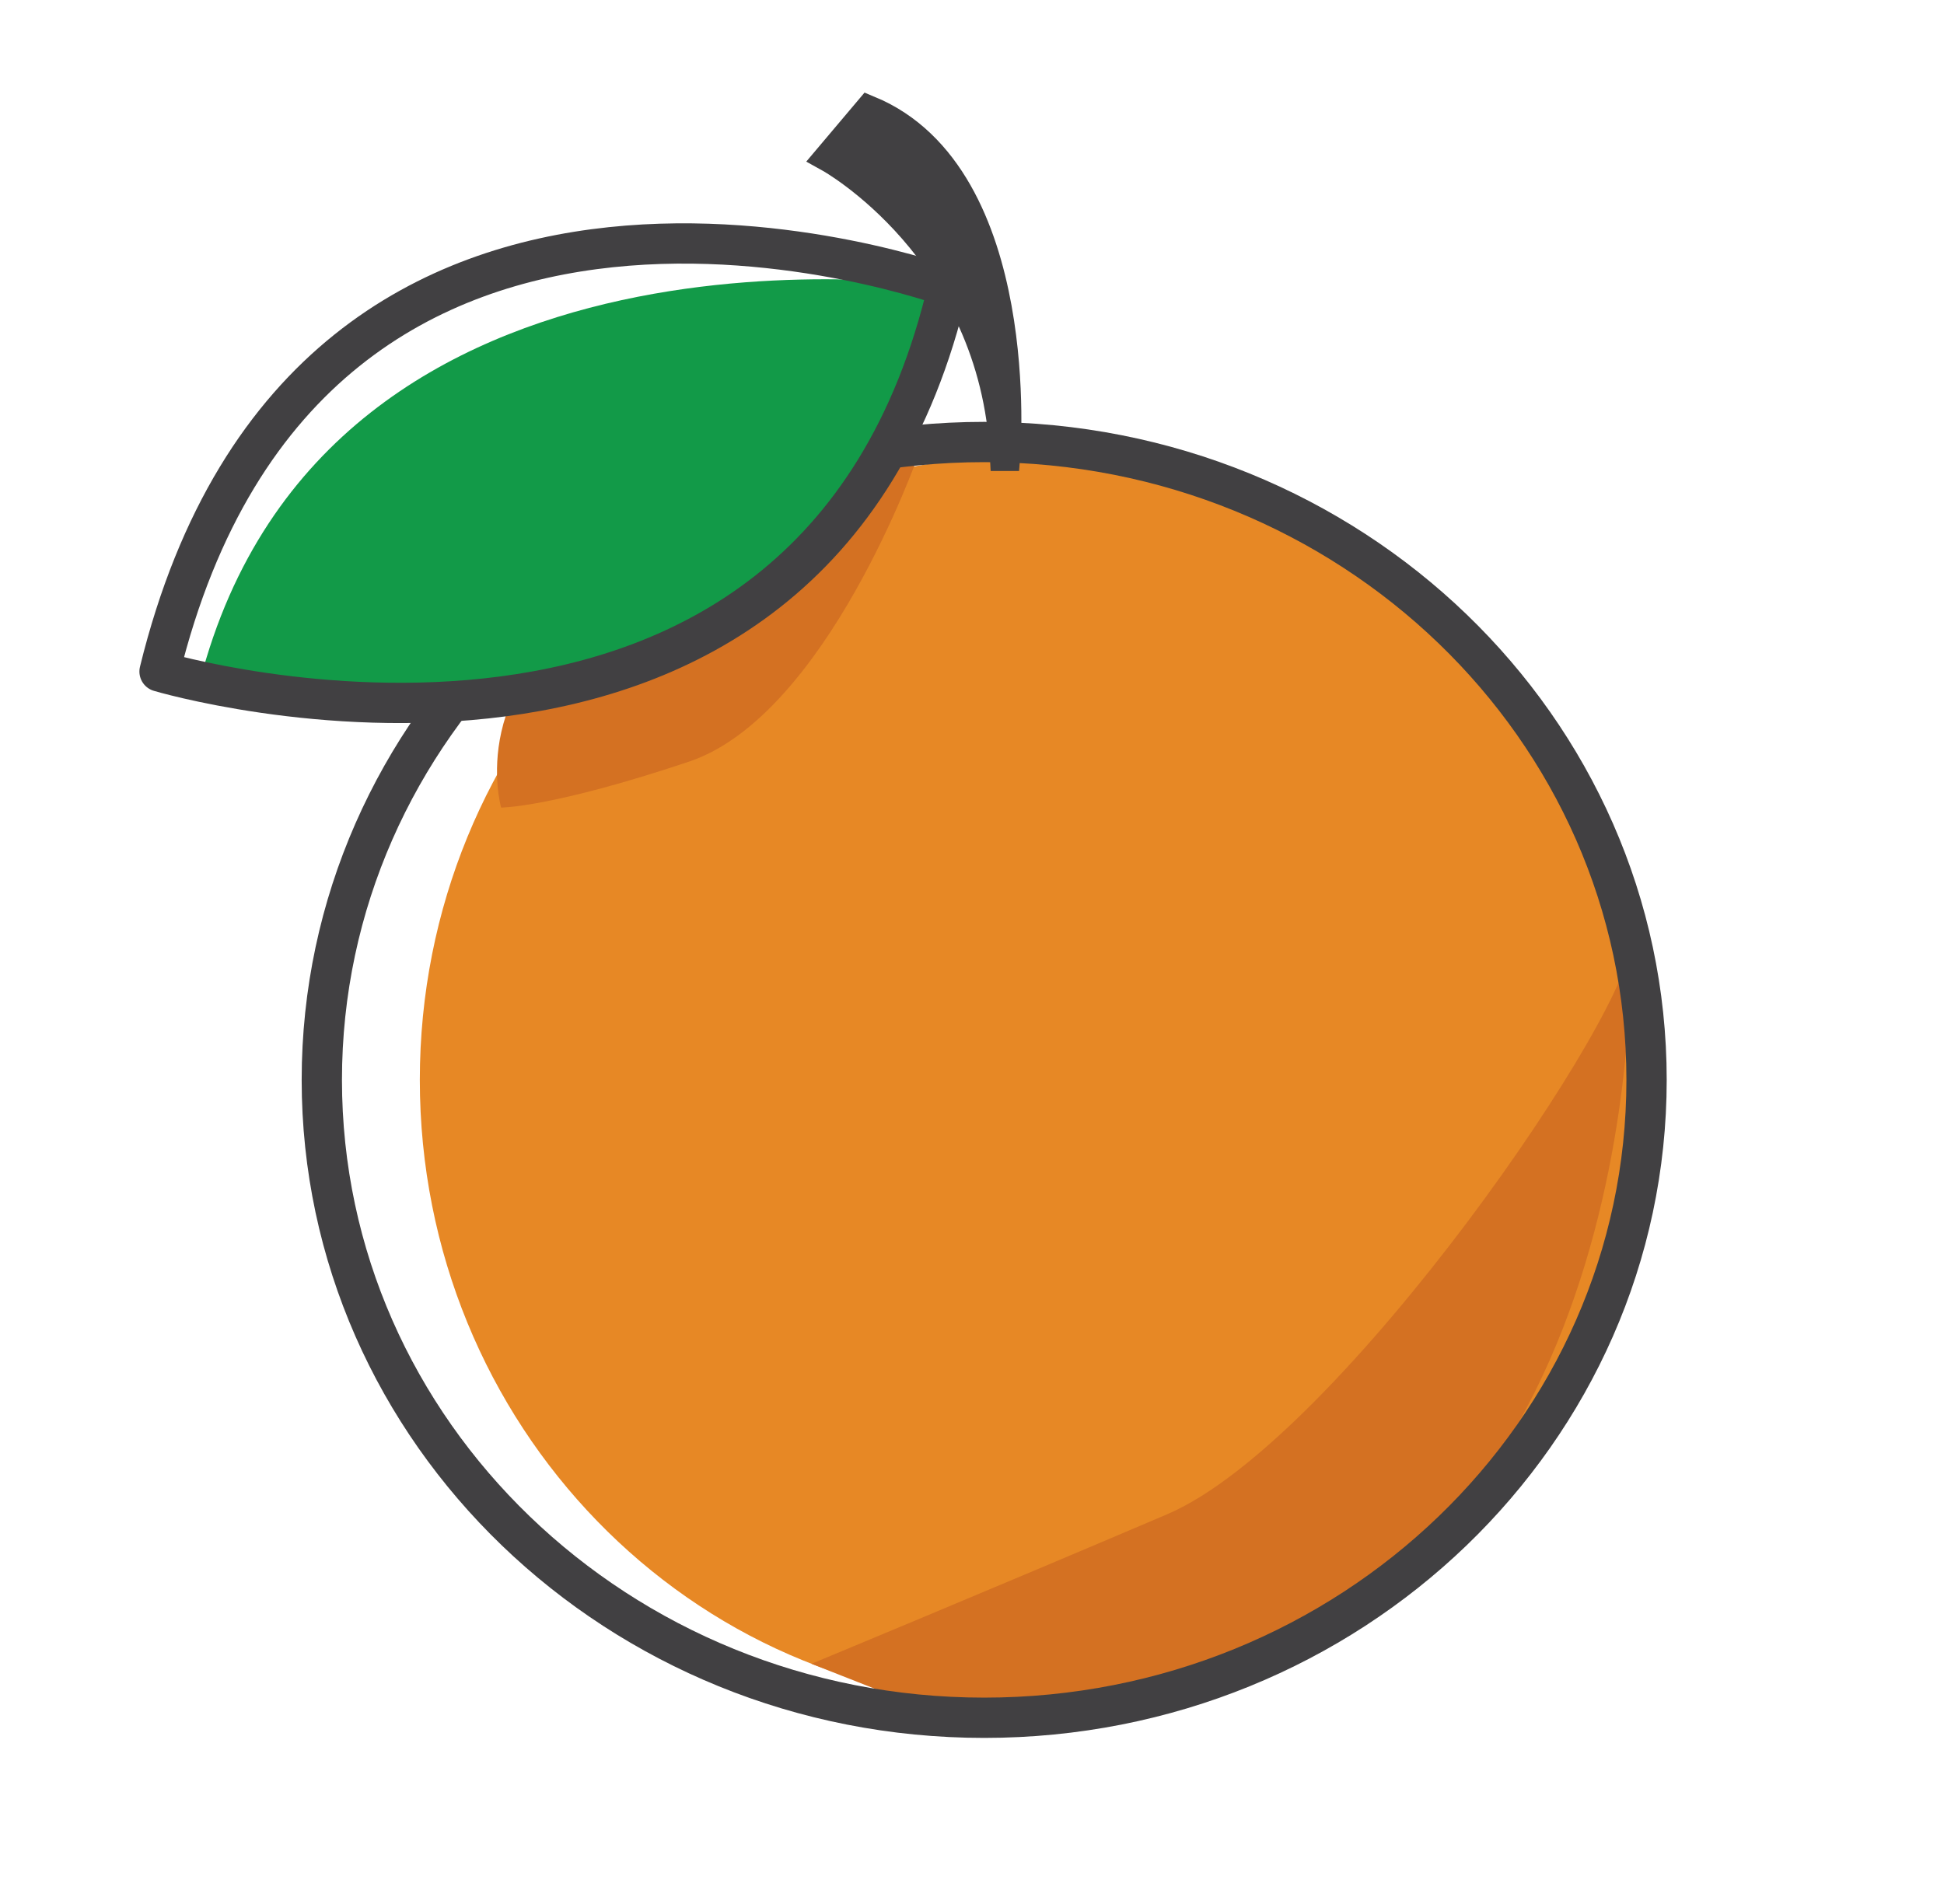
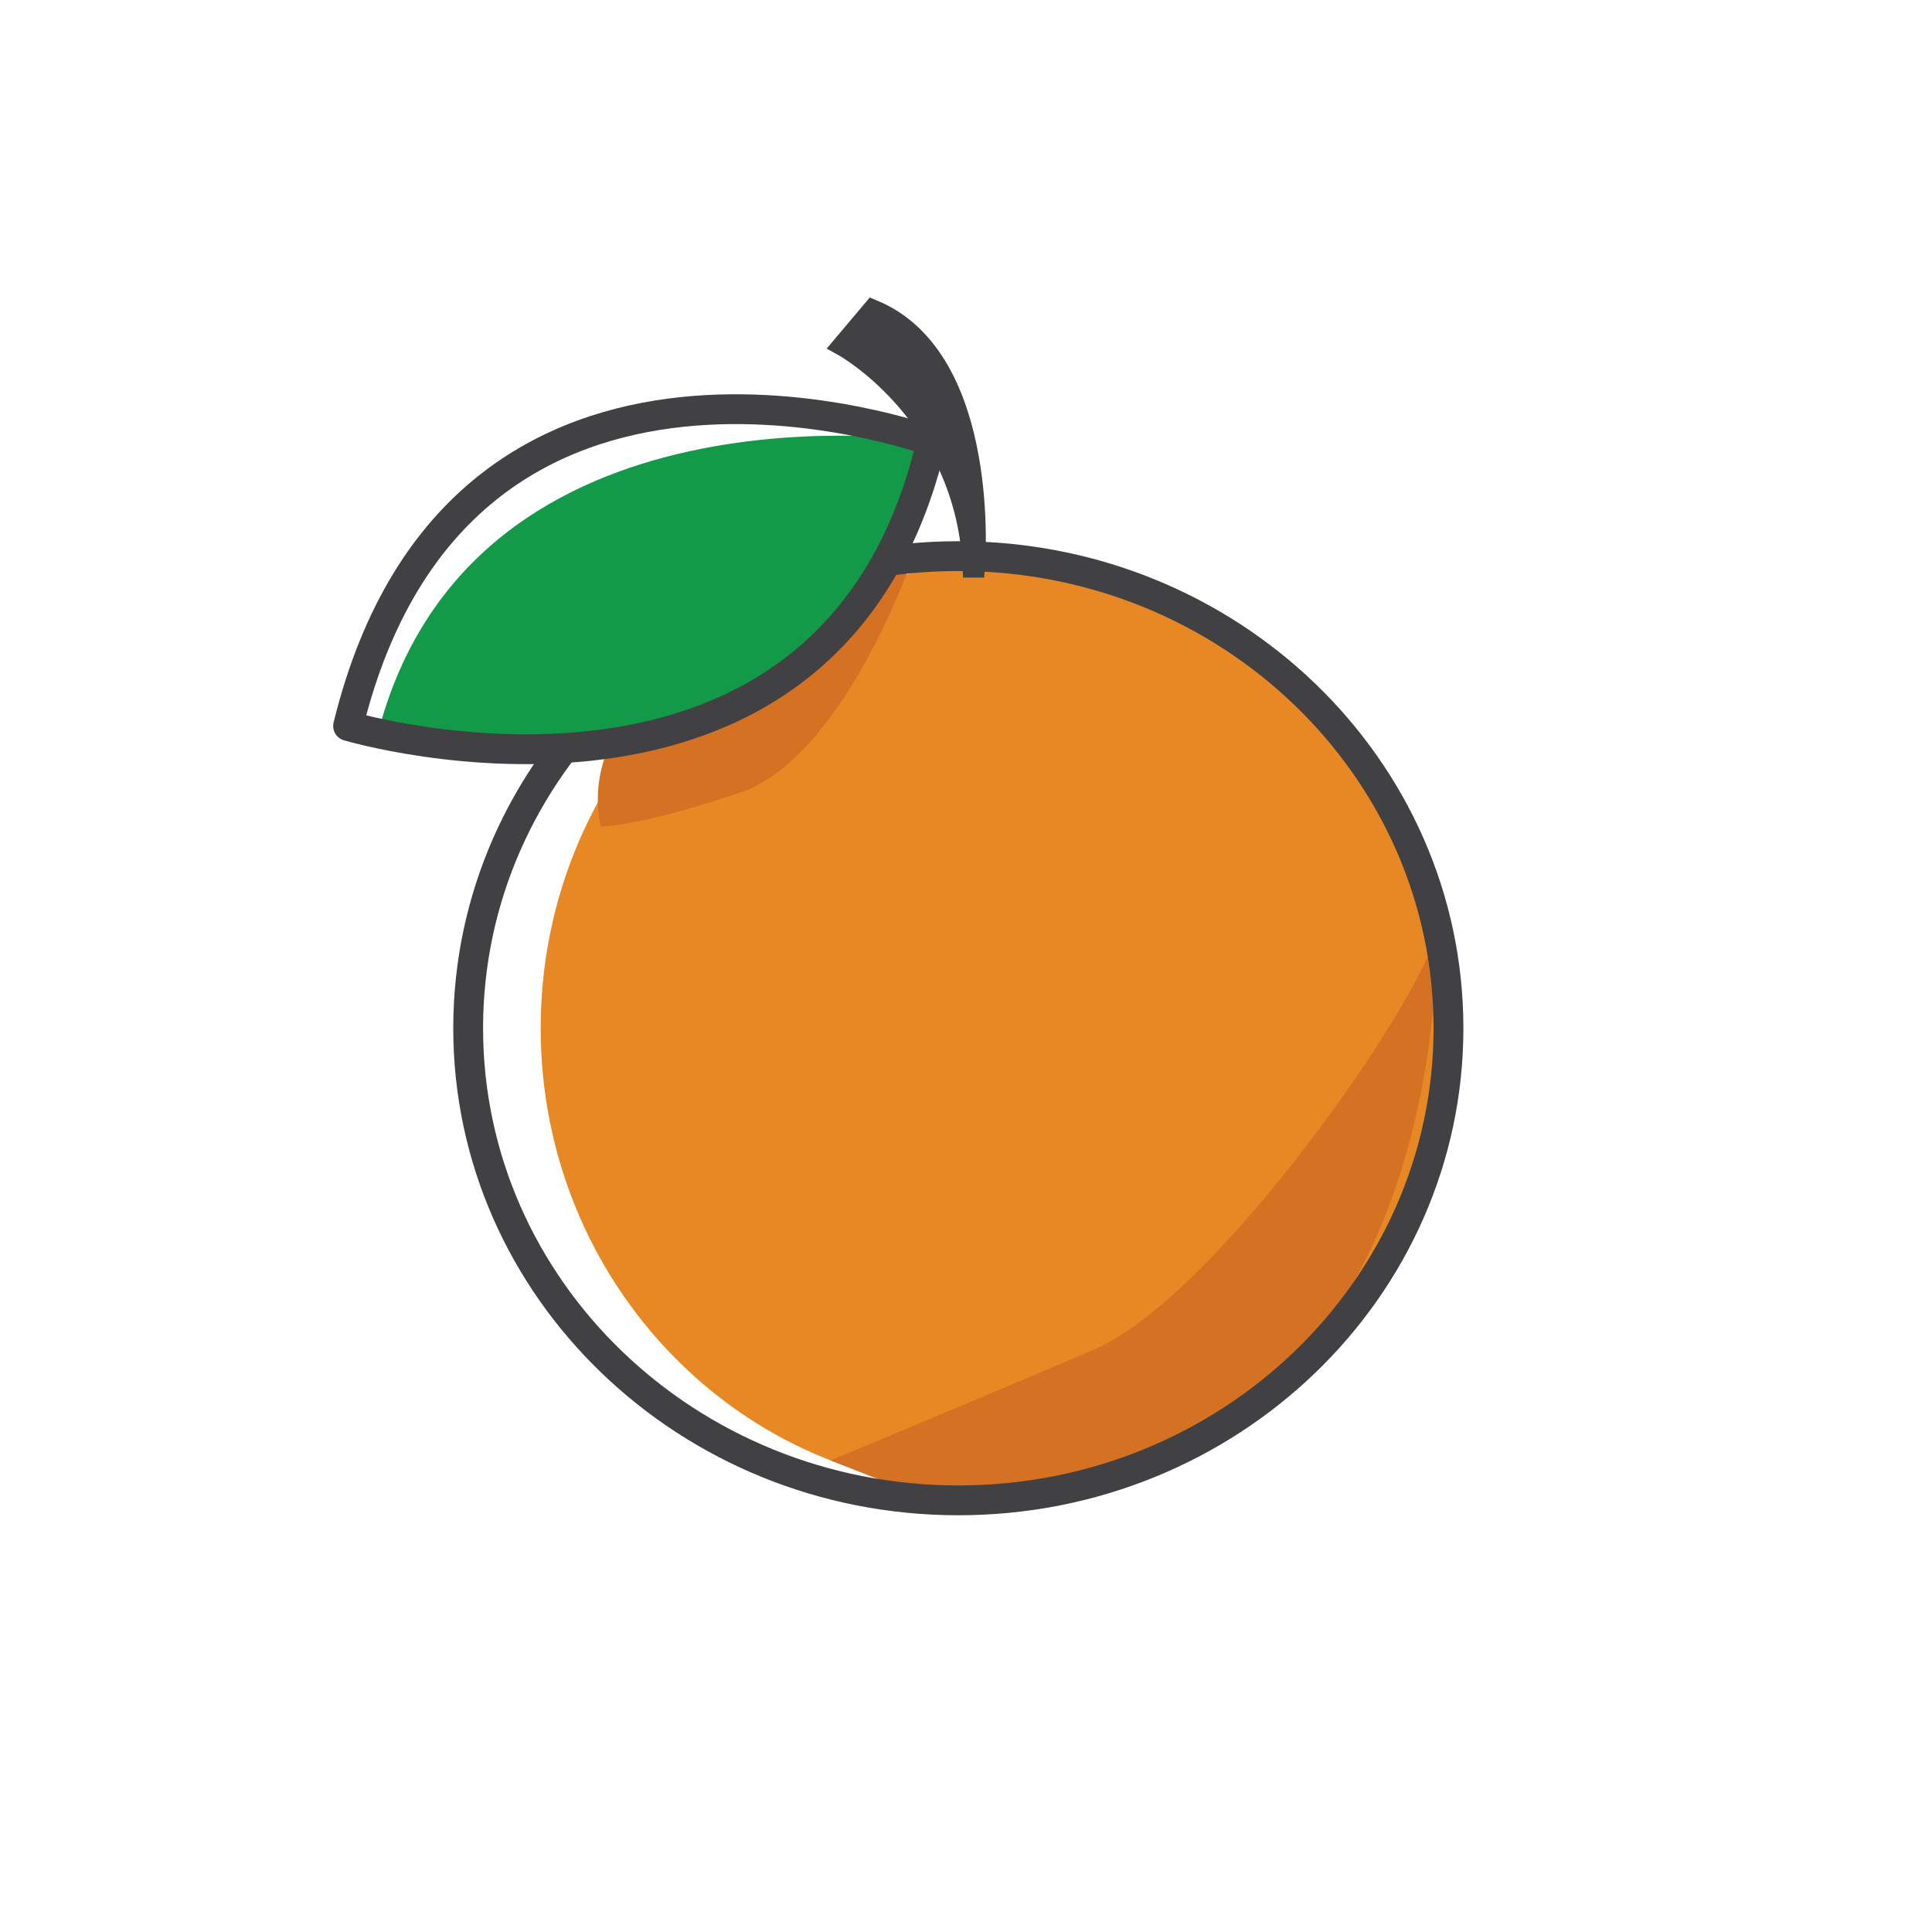
- <svg xmlns="http://www.w3.org/2000/svg" id="Layer_2" version="1.1" viewBox="0 0 193 189">
-   <defs>
-     <style>
-       .st0 {
-         fill: #e78825;
-       }
- 
-       .st1 {
-         stroke-linejoin: round;
-       }
- 
-       .st1, .st2, .st3 {
-         stroke: #414042;
-       }
- 
-       .st1, .st3 {
-         fill: none;
-         stroke-width: 4px;
-       }
- 
-       .st2 {
-         fill: #414042;
-         stroke-width: 3px;
-       }
- 
-       .st2, .st3 {
-         stroke-miterlimit: 10;
-       }
- 
-       .st4 {
-         fill: #129a48;
-       }
- 
-       .st5 {
-         fill: #d47122;
-       }
-     </style>
-   </defs>
-   <ellipse class="st0" cx="101.78" cy="107.23" rx="60.1" ry="61.95" />
-   <path class="st5" d="M161.88,93.32s2.48,61.13-43.48,74.04l-24.27,3.2-13.57-5.35s18.02-7.47,35.3-14.84c17.29-7.37,46.89-51.02,46.01-57.05h.01Z" />
-   <path class="st5" d="M91.14,45.26s-9.08,25.79-22.74,30.37-18.65,4.56-18.65,4.56c0,0-3.74-13.12,11.44-20.89,15.18-7.77,29.95-14.04,29.95-14.04h0Z" />
-   <ellipse class="st3" cx="97.71" cy="107.23" rx="65.76" ry="63.34" />
-   <path class="st4" d="M19.84,67.67s54.81,18.05,74.29-39.18c0,0-61.67-9.56-74.29,39.18Z" />
-   <path class="st1" d="M15.84,66.68s64.87,19.32,78.29-38.2c0,0-63.22-23.22-78.29,38.2Z" />
-   <path class="st2" d="M99.79,45.27s2.26-27.72-13.52-34.27l-3.9,4.62s16.39,9.07,17.41,29.65h0Z" />
+ <svg xmlns="http://www.w3.org/2000/svg" id="Layer_2" data-name="Layer 2" viewBox="0 0 259.2 259.2">
+   <ellipse cx="132.64" cy="137.95" rx="60.1" ry="61.95" fill="#e78825" />
+   <path d="M192.74,124.04s2.48,61.13-43.48,74.04l-24.27,3.2-13.57-5.35s18.02-7.47,35.3-14.84c17.29-7.37,46.89-51.02,46.01-57.05Z" fill="#d47122" />
+   <path d="M122,75.98s-9.08,25.79-22.74,30.37c-13.66,4.58-18.65,4.56-18.65,4.56,0,0-3.74-13.12,11.44-20.89,15.18-7.77,29.95-14.04,29.95-14.04Z" fill="#d47122" />
+   <ellipse cx="128.57" cy="137.95" rx="65.76" ry="63.34" fill="none" stroke="#414042" stroke-miterlimit="10" stroke-width="4" />
+   <path d="M50.7,98.39s54.81,18.05,74.29-39.18c0,0-61.67-9.56-74.29,39.18Z" fill="#129a48" />
+   <path d="M46.7,97.4s64.87,19.32,78.29-38.2c0,0-63.22-23.22-78.29,38.2Z" fill="none" stroke="#414042" stroke-linejoin="round" stroke-width="4" />
+   <path d="M130.65,75.99s2.26-27.72-13.52-34.27l-3.9,4.62s16.39,9.07,17.41,29.65Z" fill="#414042" stroke="#414042" stroke-miterlimit="10" stroke-width="3" />
</svg>
